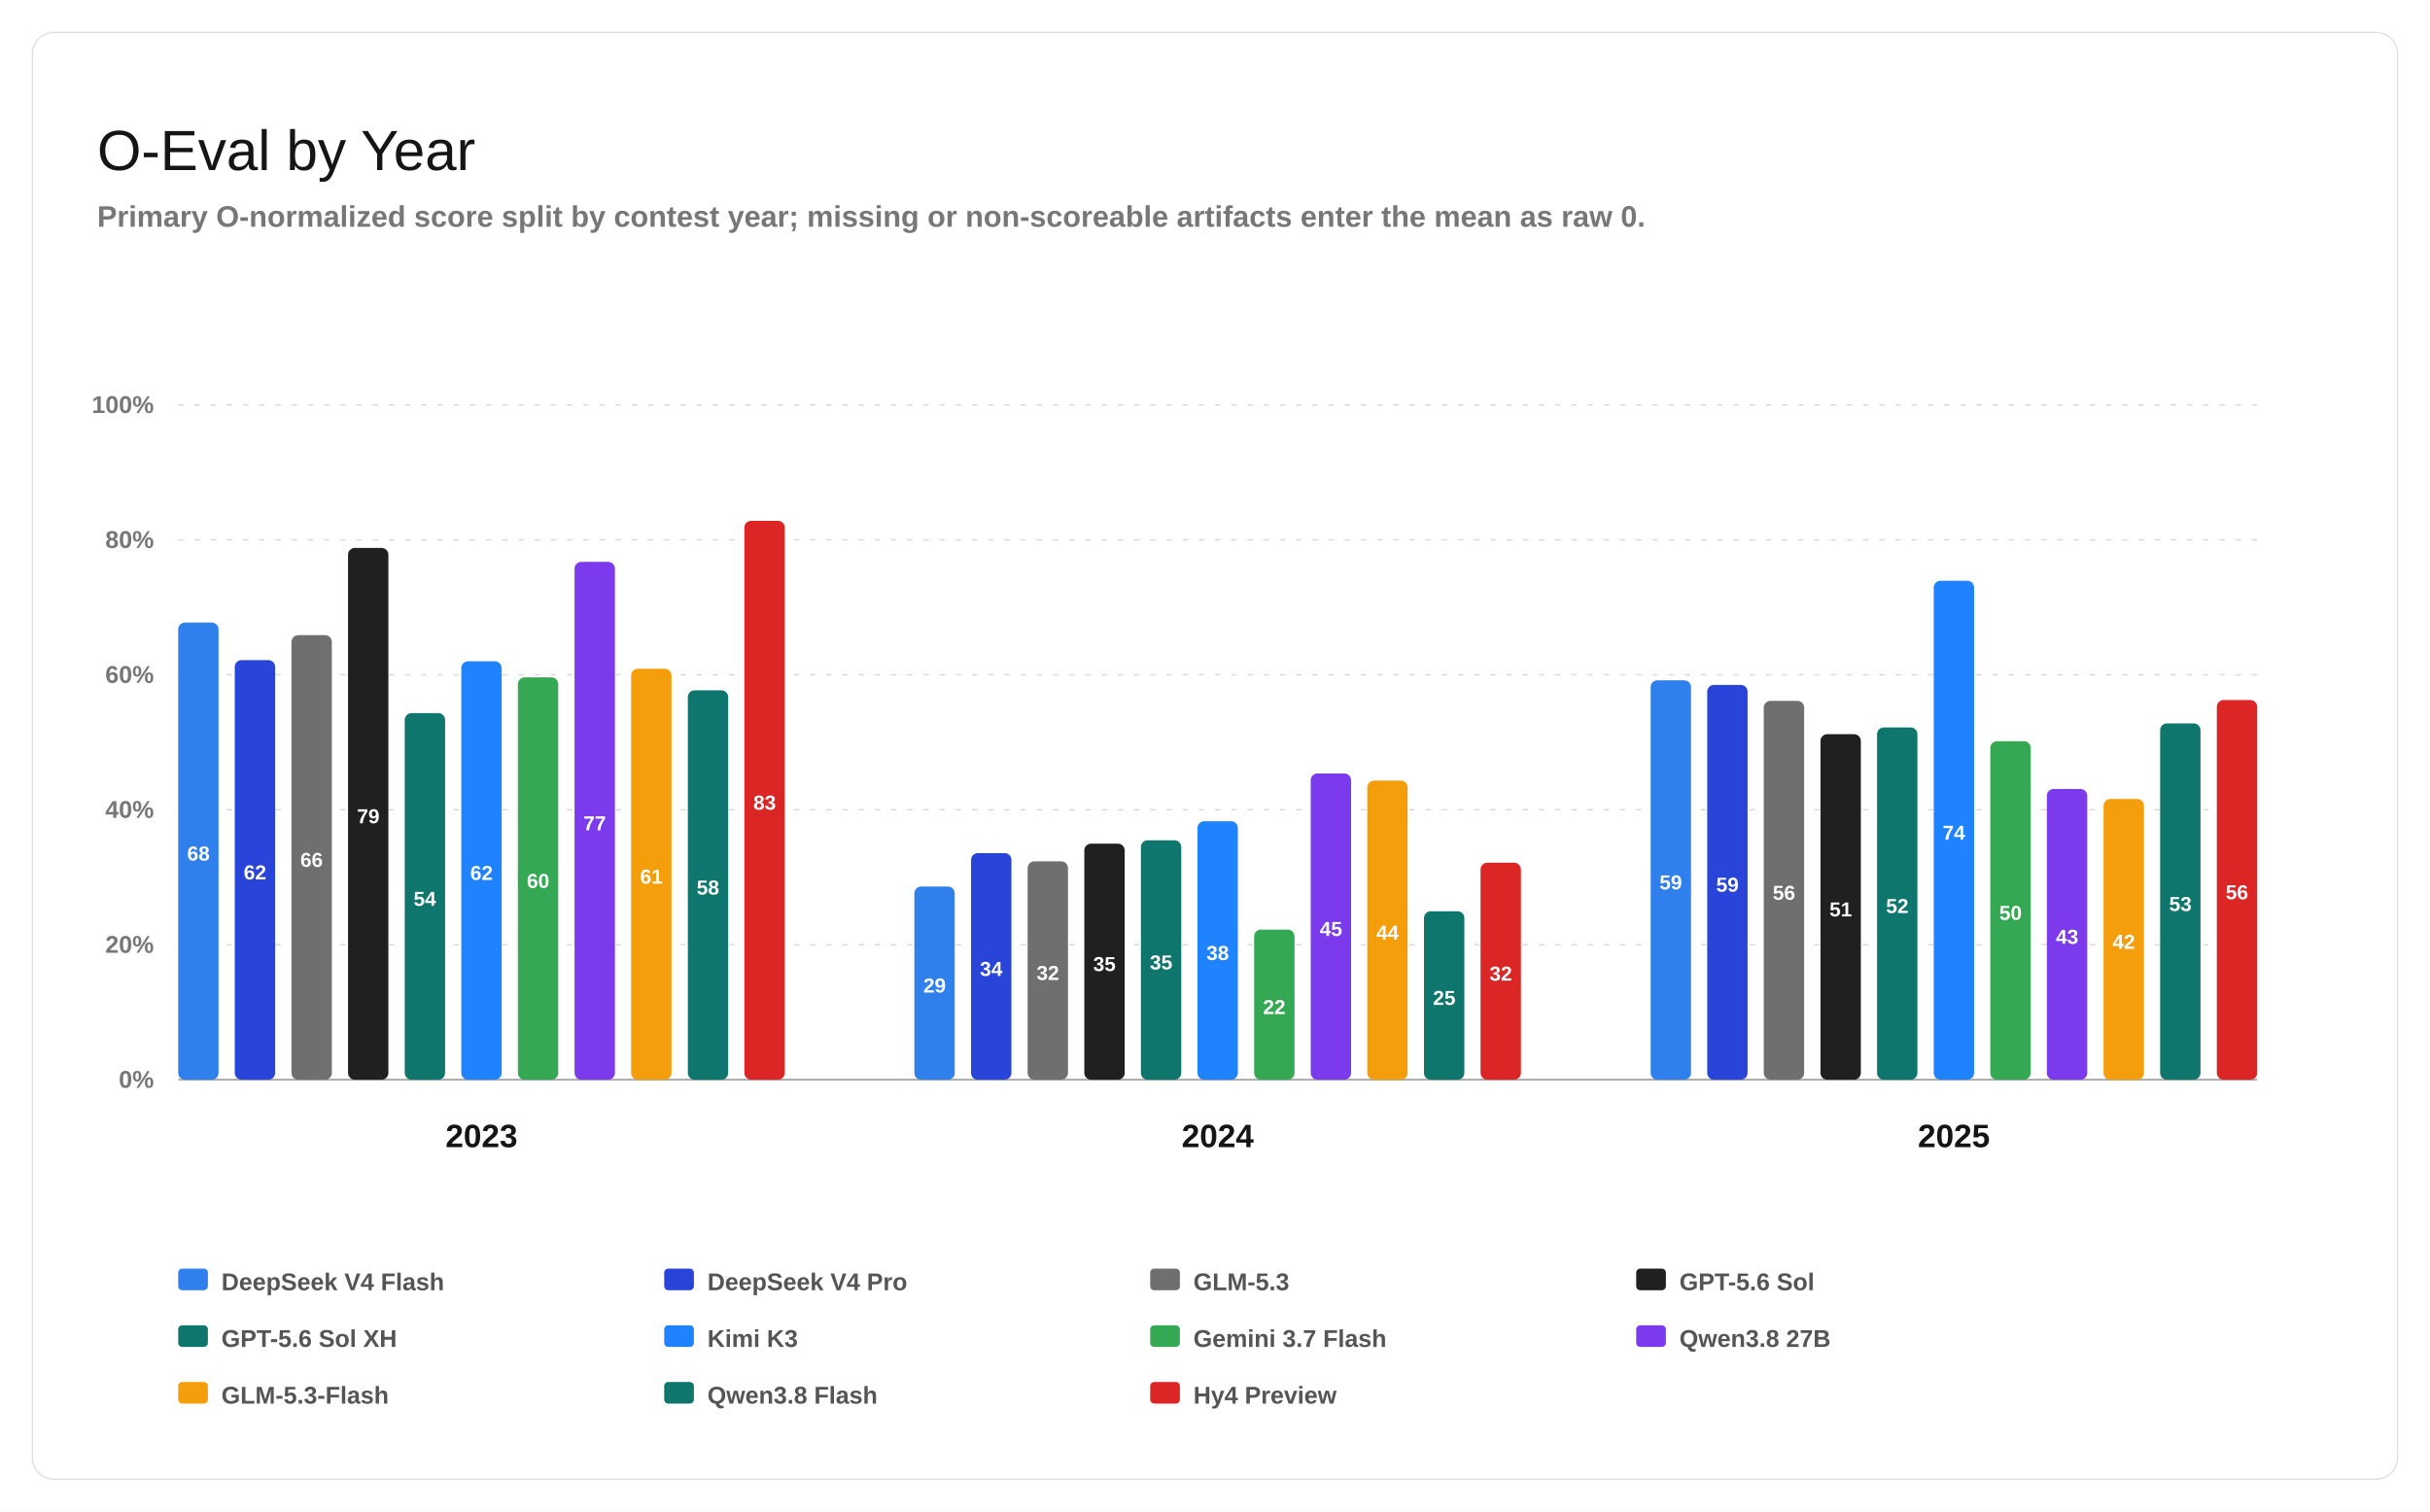
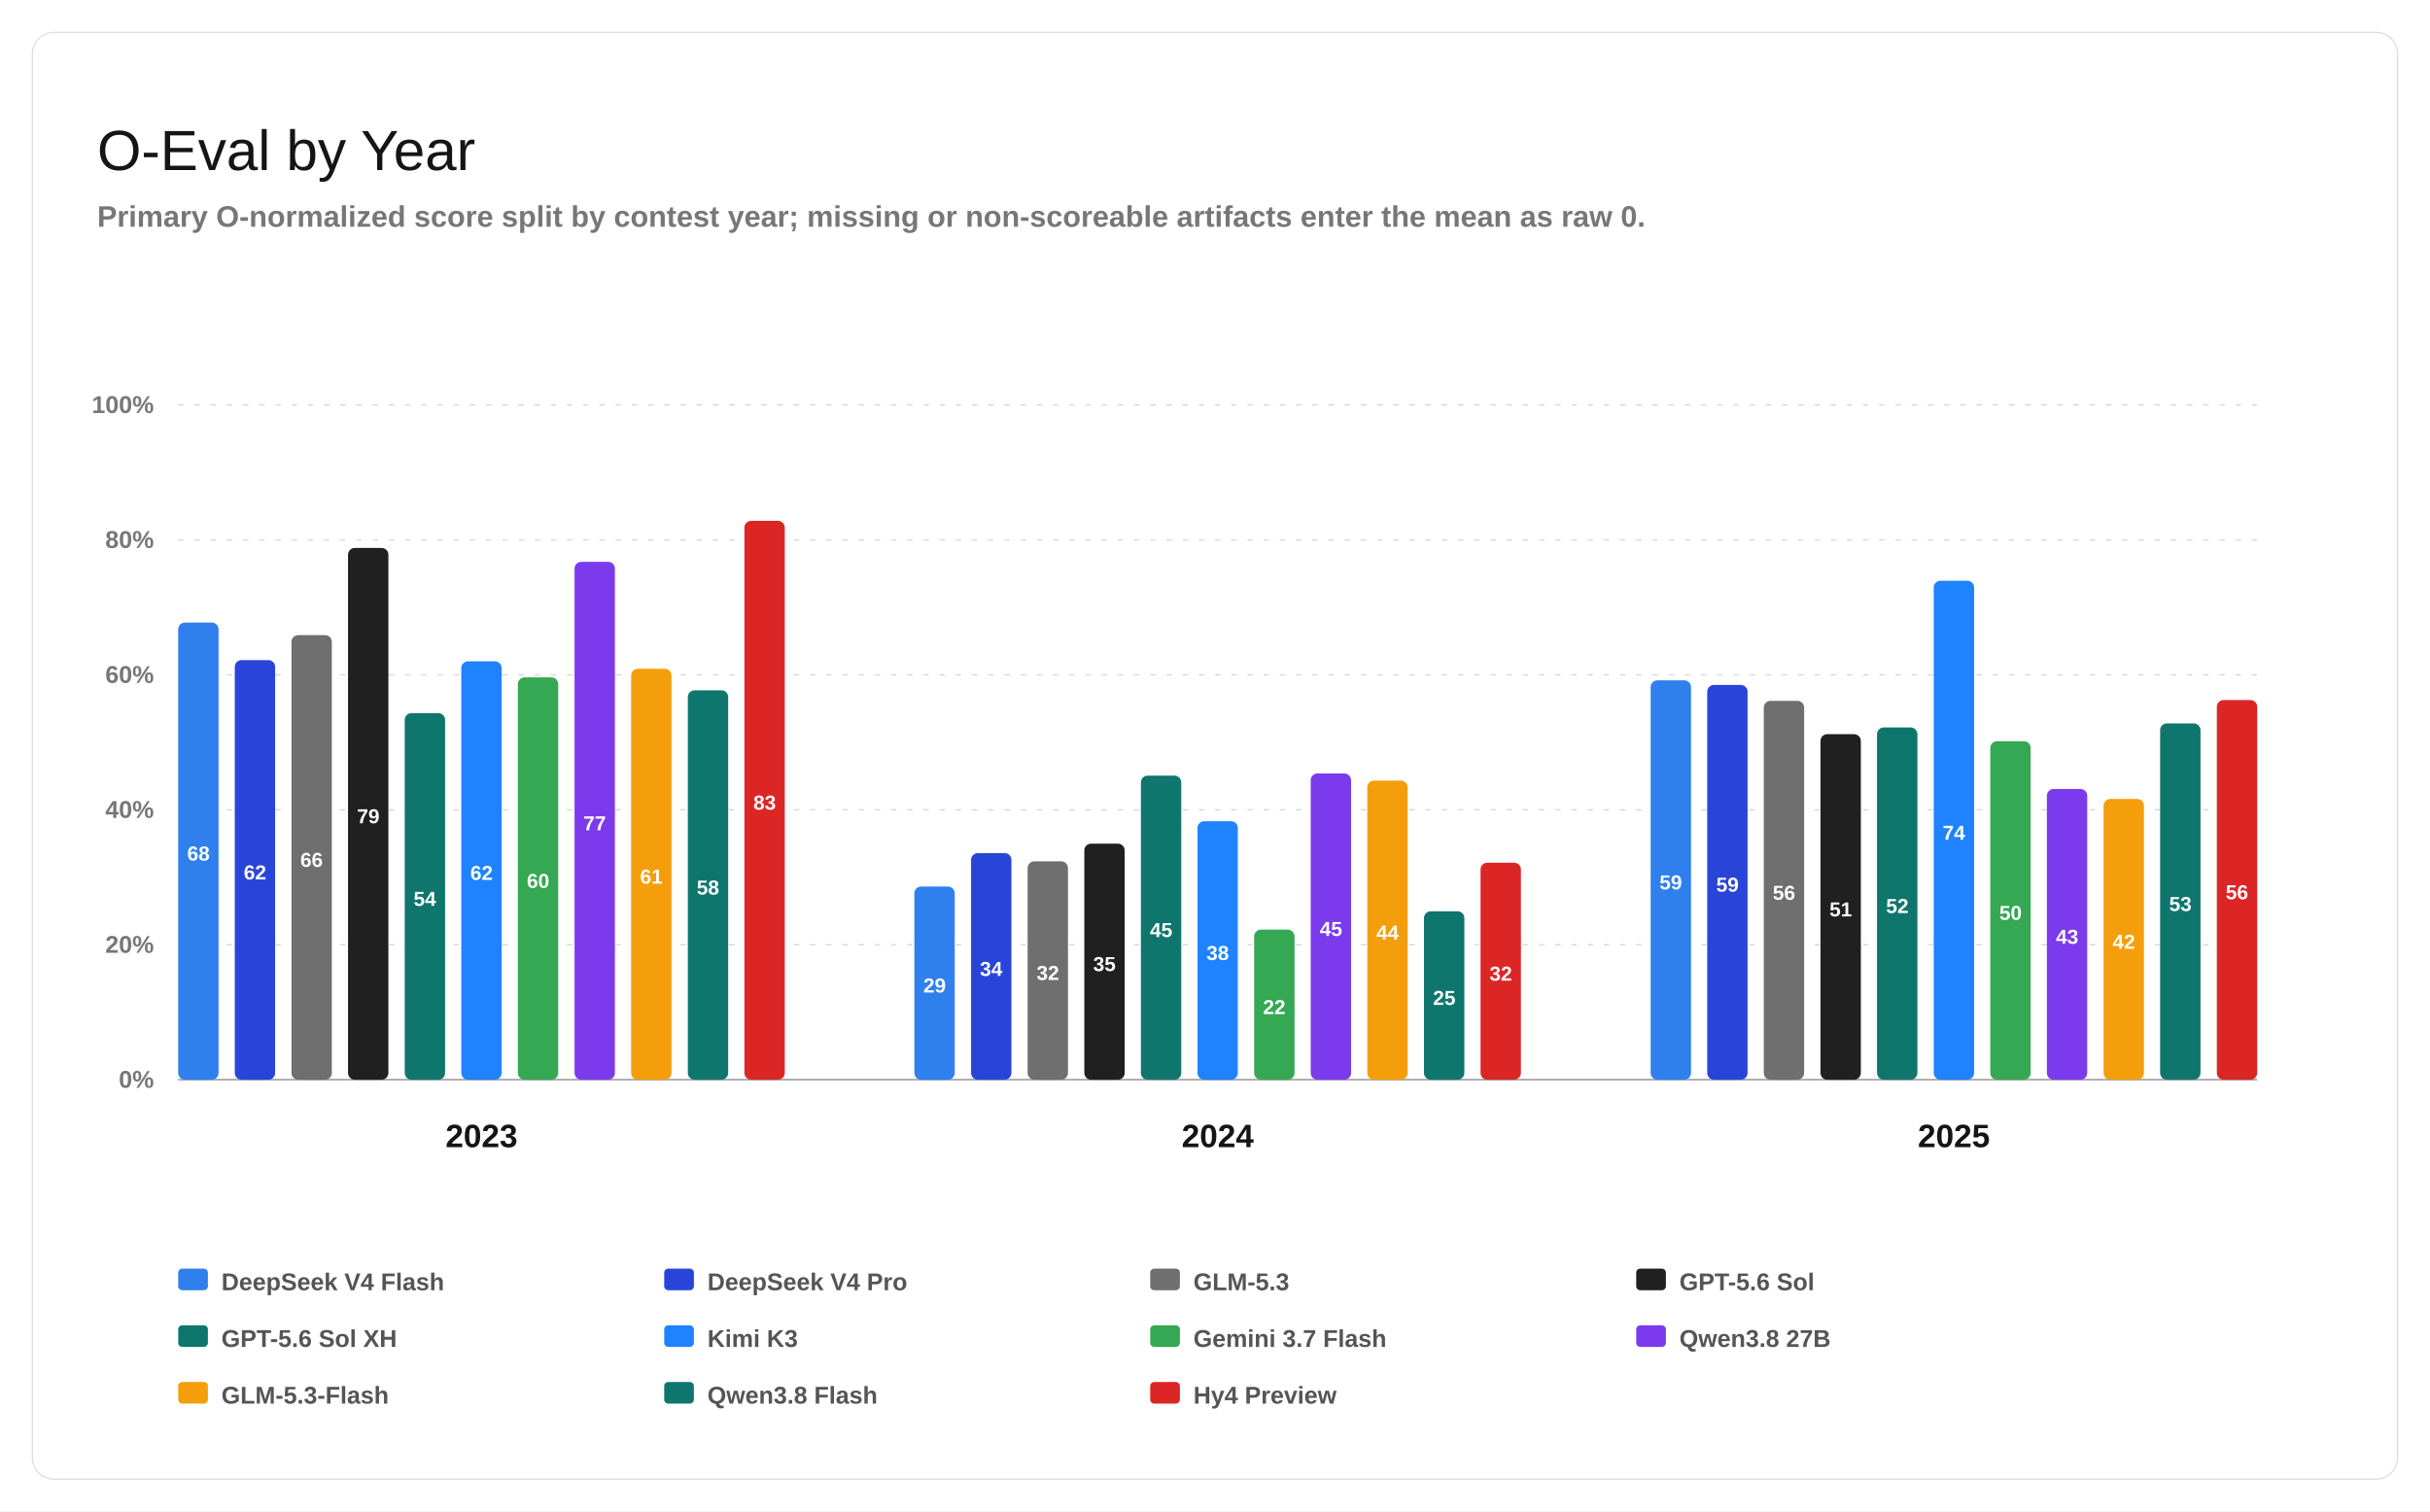
<svg xmlns="http://www.w3.org/2000/svg" width="1800" height="1120" viewBox="0 0 1800 1120" role="img">
  <style>
      .title { font-family: Georgia, Times, serif; font-size: 42px; font-weight: 500; fill: #050505; }
      .subtitle { font-family: Arial, Helvetica, sans-serif; font-size: 22px; fill: #777777; font-weight: 650; }
      .axis { font-family: Arial, Helvetica, sans-serif; font-size: 18px; fill: #777777; font-weight: 650; }
      .axis-title { font-family: Arial, Helvetica, sans-serif; font-size: 22px; fill: #111111; font-weight: 720; }
      .label { font-family: Arial, Helvetica, sans-serif; font-size: 19px; fill: #151515; font-weight: 700; }
      .small { font-family: Arial, Helvetica, sans-serif; font-size: 18px; fill: #777777; font-weight: 650; }
    </style>
  <rect width="1800" height="1120" fill="#ffffff" />
  <rect x="24.0" y="24.0" width="1752.0" height="1072.0" fill="#ffffff" rx="16.0" stroke="#dedede" />
  <text x="72.0" y="126.0" text-anchor="start" font-family="Arial, Helvetica, sans-serif" font-size="42" font-weight="500" fill="#151515">O-Eval by Year</text>
  <text x="72.0" y="168.0" text-anchor="start" font-family="Arial, Helvetica, sans-serif" font-size="22" font-weight="650" fill="#777777">Primary O-normalized score split by contest year; missing or non-scoreable artifacts enter the mean as raw 0.</text>
  <line x1="132.0" y1="800.0" x2="1672.0" y2="800.0" stroke="#aaaaaa" stroke-width="1.4" />
  <text x="114.0" y="806.0" text-anchor="end" font-family="Arial, Helvetica, sans-serif" font-size="18" font-weight="600" fill="#777777">0%</text>
  <line x1="132.0" y1="700.0" x2="1672.0" y2="700.0" stroke="#d7d7d7" stroke-width="1.0" stroke-dasharray="4 8" />
  <text x="114.0" y="706.0" text-anchor="end" font-family="Arial, Helvetica, sans-serif" font-size="18" font-weight="600" fill="#777777">20%</text>
  <line x1="132.0" y1="600.0" x2="1672.0" y2="600.0" stroke="#d7d7d7" stroke-width="1.0" stroke-dasharray="4 8" />
  <text x="114.0" y="606.0" text-anchor="end" font-family="Arial, Helvetica, sans-serif" font-size="18" font-weight="600" fill="#777777">40%</text>
  <line x1="132.0" y1="500.0" x2="1672.0" y2="500.0" stroke="#d7d7d7" stroke-width="1.0" stroke-dasharray="4 8" />
  <text x="114.0" y="506.0" text-anchor="end" font-family="Arial, Helvetica, sans-serif" font-size="18" font-weight="600" fill="#777777">60%</text>
  <line x1="132.0" y1="400.0" x2="1672.0" y2="400.0" stroke="#d7d7d7" stroke-width="1.0" stroke-dasharray="4 8" />
  <text x="114.0" y="406.0" text-anchor="end" font-family="Arial, Helvetica, sans-serif" font-size="18" font-weight="600" fill="#777777">80%</text>
  <line x1="132.0" y1="300.0" x2="1672.0" y2="300.0" stroke="#d7d7d7" stroke-width="1.0" stroke-dasharray="4 8" />
  <text x="114.0" y="306.0" text-anchor="end" font-family="Arial, Helvetica, sans-serif" font-size="18" font-weight="600" fill="#777777">100%</text>
  <text x="356.7" y="850.0" text-anchor="middle" font-family="Arial, Helvetica, sans-serif" font-size="24" font-weight="800" fill="#151515">2023</text>
  <rect x="132.0" y="461.3" width="29.9" height="338.7" fill="#2f80ed" rx="5.0" />
  <text x="147.0" y="637.6" text-anchor="middle" font-family="Arial, Helvetica, sans-serif" font-size="15" font-weight="800" fill="#ffffff">68</text>
  <rect x="173.9" y="489.1" width="29.9" height="310.9" fill="#2945d9" rx="5.0" />
  <text x="188.9" y="651.6" text-anchor="middle" font-family="Arial, Helvetica, sans-serif" font-size="15" font-weight="800" fill="#ffffff">62</text>
  <rect x="215.9" y="470.6" width="29.9" height="329.4" fill="#6f6f6f" rx="5.0" />
  <text x="230.8" y="642.3" text-anchor="middle" font-family="Arial, Helvetica, sans-serif" font-size="15" font-weight="800" fill="#ffffff">66</text>
  <rect x="257.8" y="406.0" width="29.9" height="394.0" fill="#202020" rx="5.0" />
  <text x="272.8" y="610.0" text-anchor="middle" font-family="Arial, Helvetica, sans-serif" font-size="15" font-weight="800" fill="#ffffff">79</text>
  <rect x="299.8" y="528.4" width="29.9" height="271.6" fill="#0f766e" rx="5.0" />
  <text x="314.7" y="671.2" text-anchor="middle" font-family="Arial, Helvetica, sans-serif" font-size="15" font-weight="800" fill="#ffffff">54</text>
  <rect x="341.7" y="490.0" width="29.9" height="310.0" fill="#1f83ff" rx="5.0" />
  <text x="356.7" y="652.0" text-anchor="middle" font-family="Arial, Helvetica, sans-serif" font-size="15" font-weight="800" fill="#ffffff">62</text>
  <rect x="383.6" y="501.9" width="29.9" height="298.1" fill="#34a853" rx="5.0" />
  <text x="398.6" y="657.9" text-anchor="middle" font-family="Arial, Helvetica, sans-serif" font-size="15" font-weight="800" fill="#ffffff">60</text>
  <rect x="425.6" y="416.3" width="29.9" height="383.7" fill="#7c3aed" rx="5.0" />
  <text x="440.5" y="615.2" text-anchor="middle" font-family="Arial, Helvetica, sans-serif" font-size="15" font-weight="800" fill="#ffffff">77</text>
  <rect x="467.5" y="495.5" width="29.9" height="304.5" fill="#f59e0b" rx="5.0" />
  <text x="482.5" y="654.7" text-anchor="middle" font-family="Arial, Helvetica, sans-serif" font-size="15" font-weight="800" fill="#ffffff">61</text>
  <rect x="509.5" y="511.5" width="29.9" height="288.5" fill="#0f766e" rx="5.0" />
  <text x="524.4" y="662.8" text-anchor="middle" font-family="Arial, Helvetica, sans-serif" font-size="15" font-weight="800" fill="#ffffff">58</text>
  <rect x="551.4" y="385.9" width="29.9" height="414.1" fill="#dc2626" rx="5.0" />
  <text x="566.4" y="599.9" text-anchor="middle" font-family="Arial, Helvetica, sans-serif" font-size="15" font-weight="800" fill="#ffffff">83</text>
  <text x="902.0" y="850.0" text-anchor="middle" font-family="Arial, Helvetica, sans-serif" font-size="24" font-weight="800" fill="#151515">2024</text>
  <rect x="677.3" y="656.9" width="29.9" height="143.1" fill="#2f80ed" rx="5.0" />
  <text x="692.3" y="735.4" text-anchor="middle" font-family="Arial, Helvetica, sans-serif" font-size="15" font-weight="800" fill="#ffffff">29</text>
  <rect x="719.3" y="632.1" width="29.9" height="167.9" fill="#2945d9" rx="5.0" />
  <text x="734.2" y="723.1" text-anchor="middle" font-family="Arial, Helvetica, sans-serif" font-size="15" font-weight="800" fill="#ffffff">34</text>
  <rect x="761.2" y="638.2" width="29.9" height="161.8" fill="#6f6f6f" rx="5.0" />
  <text x="776.2" y="726.1" text-anchor="middle" font-family="Arial, Helvetica, sans-serif" font-size="15" font-weight="800" fill="#ffffff">32</text>
  <rect x="803.2" y="625.1" width="29.9" height="174.9" fill="#202020" rx="5.0" />
  <text x="818.1" y="719.5" text-anchor="middle" font-family="Arial, Helvetica, sans-serif" font-size="15" font-weight="800" fill="#ffffff">35</text>
-   <rect x="845.1" y="622.6" width="29.9" height="177.4" fill="#0f766e" rx="5.0" />
-   <text x="860.1" y="718.3" text-anchor="middle" font-family="Arial, Helvetica, sans-serif" font-size="15" font-weight="800" fill="#ffffff">35</text>
+   <rect x="845.1" y="574.7" width="29.9" height="225.3" fill="#0f766e" rx="5.0" />
+   <text x="860.1" y="694.3" text-anchor="middle" font-family="Arial, Helvetica, sans-serif" font-size="15" font-weight="800" fill="#ffffff">45</text>
  <rect x="887.0" y="608.5" width="29.9" height="191.5" fill="#1f83ff" rx="5.0" />
  <text x="902.0" y="711.3" text-anchor="middle" font-family="Arial, Helvetica, sans-serif" font-size="15" font-weight="800" fill="#ffffff">38</text>
  <rect x="929.0" y="688.8" width="29.9" height="111.2" fill="#34a853" rx="5.0" />
  <text x="943.9" y="751.4" text-anchor="middle" font-family="Arial, Helvetica, sans-serif" font-size="15" font-weight="800" fill="#ffffff">22</text>
  <rect x="970.9" y="573.1" width="29.9" height="226.9" fill="#7c3aed" rx="5.0" />
  <text x="985.9" y="693.5" text-anchor="middle" font-family="Arial, Helvetica, sans-serif" font-size="15" font-weight="800" fill="#ffffff">45</text>
  <rect x="1012.8" y="578.4" width="29.9" height="221.6" fill="#f59e0b" rx="5.0" />
  <text x="1027.8" y="696.2" text-anchor="middle" font-family="Arial, Helvetica, sans-serif" font-size="15" font-weight="800" fill="#ffffff">44</text>
  <rect x="1054.8" y="675.2" width="29.9" height="124.8" fill="#0f766e" rx="5.0" />
  <text x="1069.8" y="744.6" text-anchor="middle" font-family="Arial, Helvetica, sans-serif" font-size="15" font-weight="800" fill="#ffffff">25</text>
  <rect x="1096.7" y="639.2" width="29.9" height="160.8" fill="#dc2626" rx="5.0" />
  <text x="1111.7" y="726.6" text-anchor="middle" font-family="Arial, Helvetica, sans-serif" font-size="15" font-weight="800" fill="#ffffff">32</text>
  <text x="1447.3" y="850.0" text-anchor="middle" font-family="Arial, Helvetica, sans-serif" font-size="24" font-weight="800" fill="#151515">2025</text>
  <rect x="1222.7" y="504.1" width="29.9" height="295.9" fill="#2f80ed" rx="5.0" />
  <text x="1237.6" y="659.0" text-anchor="middle" font-family="Arial, Helvetica, sans-serif" font-size="15" font-weight="800" fill="#ffffff">59</text>
  <rect x="1264.6" y="507.5" width="29.9" height="292.5" fill="#2945d9" rx="5.0" />
  <text x="1279.6" y="660.7" text-anchor="middle" font-family="Arial, Helvetica, sans-serif" font-size="15" font-weight="800" fill="#ffffff">59</text>
  <rect x="1306.5" y="519.3" width="29.9" height="280.7" fill="#6f6f6f" rx="5.0" />
  <text x="1321.5" y="666.7" text-anchor="middle" font-family="Arial, Helvetica, sans-serif" font-size="15" font-weight="800" fill="#ffffff">56</text>
  <rect x="1348.5" y="544.0" width="29.9" height="256.0" fill="#202020" rx="5.0" />
  <text x="1363.5" y="679.0" text-anchor="middle" font-family="Arial, Helvetica, sans-serif" font-size="15" font-weight="800" fill="#ffffff">51</text>
  <rect x="1390.4" y="539.0" width="29.9" height="261.0" fill="#0f766e" rx="5.0" />
  <text x="1405.4" y="676.5" text-anchor="middle" font-family="Arial, Helvetica, sans-serif" font-size="15" font-weight="800" fill="#ffffff">52</text>
  <rect x="1432.4" y="430.3" width="29.9" height="369.7" fill="#1f83ff" rx="5.0" />
  <text x="1447.3" y="622.2" text-anchor="middle" font-family="Arial, Helvetica, sans-serif" font-size="15" font-weight="800" fill="#ffffff">74</text>
  <rect x="1474.3" y="549.2" width="29.9" height="250.8" fill="#34a853" rx="5.0" />
  <text x="1489.3" y="681.6" text-anchor="middle" font-family="Arial, Helvetica, sans-serif" font-size="15" font-weight="800" fill="#ffffff">50</text>
  <rect x="1516.2" y="584.6" width="29.9" height="215.4" fill="#7c3aed" rx="5.0" />
  <text x="1531.2" y="699.3" text-anchor="middle" font-family="Arial, Helvetica, sans-serif" font-size="15" font-weight="800" fill="#ffffff">43</text>
  <rect x="1558.2" y="592.0" width="29.9" height="208.0" fill="#f59e0b" rx="5.0" />
  <text x="1573.2" y="703.0" text-anchor="middle" font-family="Arial, Helvetica, sans-serif" font-size="15" font-weight="800" fill="#ffffff">42</text>
  <rect x="1600.1" y="536.0" width="29.9" height="264.0" fill="#0f766e" rx="5.0" />
  <text x="1615.1" y="675.0" text-anchor="middle" font-family="Arial, Helvetica, sans-serif" font-size="15" font-weight="800" fill="#ffffff">53</text>
  <rect x="1642.1" y="518.7" width="29.9" height="281.3" fill="#dc2626" rx="5.0" />
  <text x="1657.0" y="666.3" text-anchor="middle" font-family="Arial, Helvetica, sans-serif" font-size="15" font-weight="800" fill="#ffffff">56</text>
  <rect x="132.0" y="940.0" width="22.0" height="16.0" fill="#2f80ed" rx="3.0" />
  <text x="164.0" y="956.0" text-anchor="start" font-family="Arial, Helvetica, sans-serif" font-size="18" font-weight="600" fill="#555555">DeepSeek V4 Flash</text>
  <rect x="492.0" y="940.0" width="22.0" height="16.0" fill="#2945d9" rx="3.0" />
  <text x="524.0" y="956.0" text-anchor="start" font-family="Arial, Helvetica, sans-serif" font-size="18" font-weight="600" fill="#555555">DeepSeek V4 Pro</text>
  <rect x="852.0" y="940.0" width="22.0" height="16.0" fill="#6f6f6f" rx="3.0" />
  <text x="884.0" y="956.0" text-anchor="start" font-family="Arial, Helvetica, sans-serif" font-size="18" font-weight="600" fill="#555555">GLM-5.3</text>
  <rect x="1212.0" y="940.0" width="22.0" height="16.0" fill="#202020" rx="3.0" />
  <text x="1244.0" y="956.0" text-anchor="start" font-family="Arial, Helvetica, sans-serif" font-size="18" font-weight="600" fill="#555555">GPT-5.6 Sol</text>
  <rect x="132.0" y="982.0" width="22.0" height="16.0" fill="#0f766e" rx="3.0" />
  <text x="164.0" y="998.0" text-anchor="start" font-family="Arial, Helvetica, sans-serif" font-size="18" font-weight="600" fill="#555555">GPT-5.6 Sol XH</text>
  <rect x="492.0" y="982.0" width="22.0" height="16.0" fill="#1f83ff" rx="3.0" />
  <text x="524.0" y="998.0" text-anchor="start" font-family="Arial, Helvetica, sans-serif" font-size="18" font-weight="600" fill="#555555">Kimi K3</text>
  <rect x="852.0" y="982.0" width="22.0" height="16.0" fill="#34a853" rx="3.0" />
  <text x="884.0" y="998.0" text-anchor="start" font-family="Arial, Helvetica, sans-serif" font-size="18" font-weight="600" fill="#555555">Gemini 3.7 Flash</text>
  <rect x="1212.0" y="982.0" width="22.0" height="16.0" fill="#7c3aed" rx="3.0" />
  <text x="1244.0" y="998.0" text-anchor="start" font-family="Arial, Helvetica, sans-serif" font-size="18" font-weight="600" fill="#555555">Qwen3.8 27B</text>
  <rect x="132.0" y="1024.0" width="22.0" height="16.0" fill="#f59e0b" rx="3.0" />
  <text x="164.0" y="1040.0" text-anchor="start" font-family="Arial, Helvetica, sans-serif" font-size="18" font-weight="600" fill="#555555">GLM-5.3-Flash</text>
  <rect x="492.0" y="1024.0" width="22.0" height="16.0" fill="#0f766e" rx="3.0" />
  <text x="524.0" y="1040.0" text-anchor="start" font-family="Arial, Helvetica, sans-serif" font-size="18" font-weight="600" fill="#555555">Qwen3.8 Flash</text>
  <rect x="852.0" y="1024.0" width="22.0" height="16.0" fill="#dc2626" rx="3.0" />
  <text x="884.0" y="1040.0" text-anchor="start" font-family="Arial, Helvetica, sans-serif" font-size="18" font-weight="600" fill="#555555">Hy4 Preview</text>
</svg>
